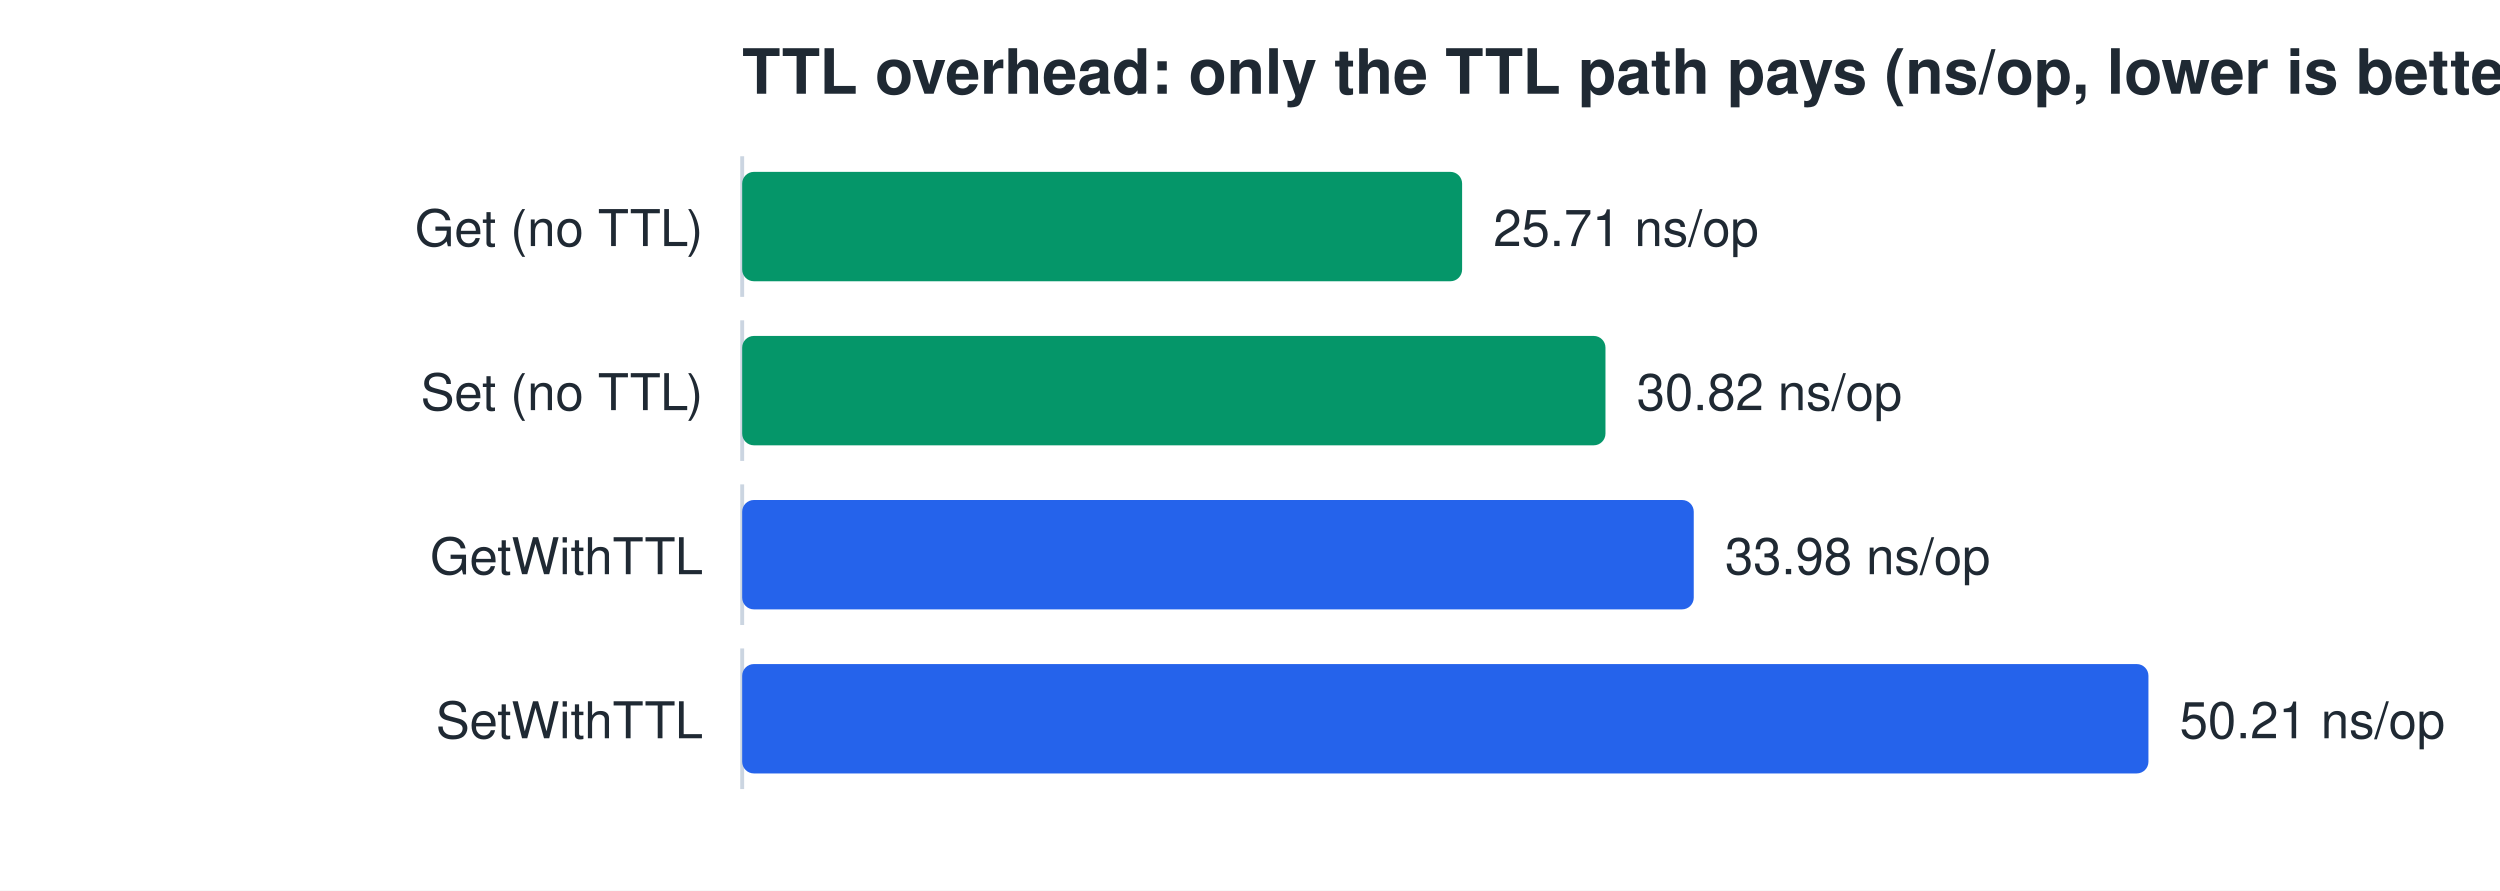
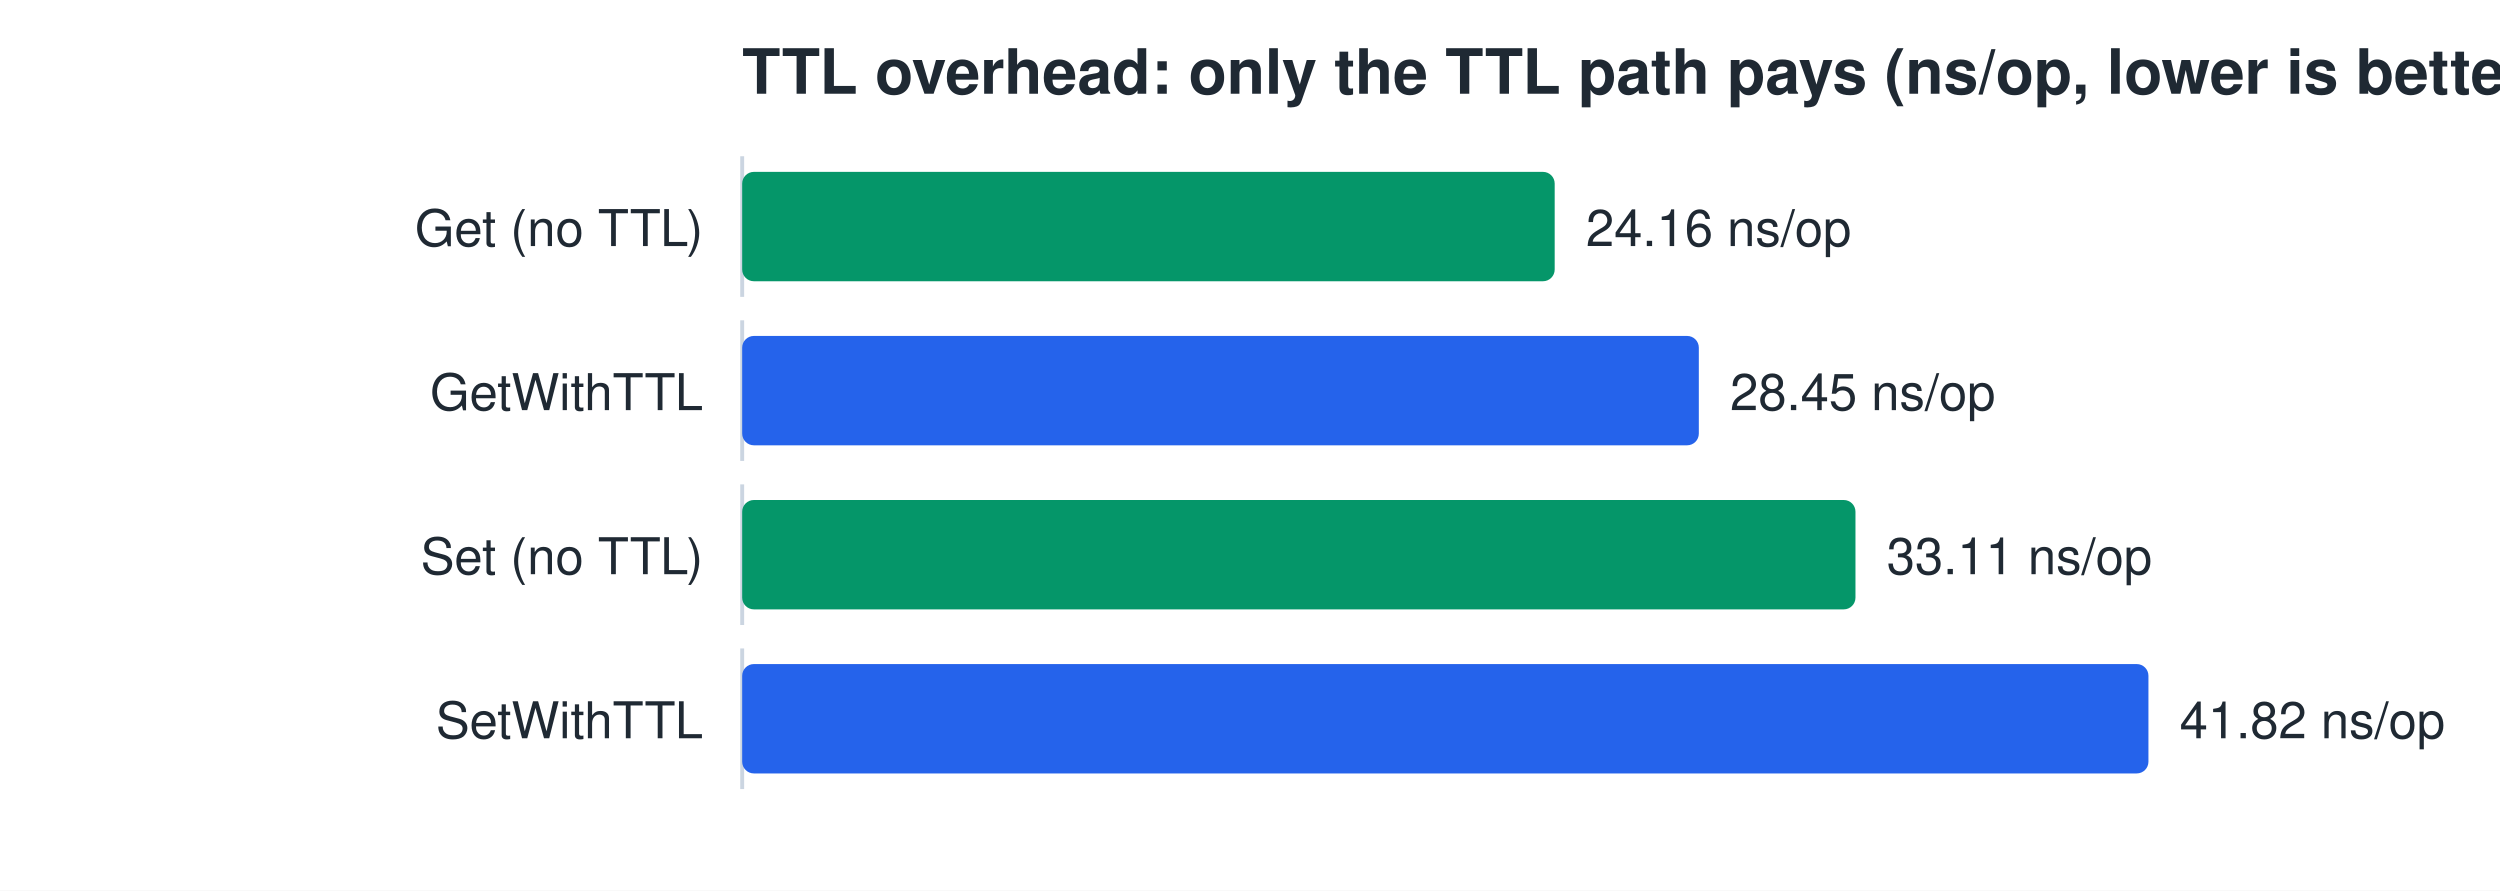
<svg xmlns="http://www.w3.org/2000/svg" width="640" height="228" viewBox="0 0 640 228" font-family="Segoe UI, Helvetica, Arial, sans-serif">
  <rect width="640" height="228" fill="#ffffff" />
  <text x="190" y="24" font-size="16" font-weight="600" fill="#1f2933">TTL overhead: only the TTL path pays (ns/op, lower is better)</text>
  <line x1="190" y1="40" x2="190" y2="76" stroke="#cbd5e1" stroke-width="1" />
  <text x="180" y="63" font-size="13" fill="#1f2933" text-anchor="end">Get (no TTL)</text>
-   <rect x="190" y="44" width="184.3" height="28" rx="3" fill="#059669" />
-   <text x="382.3" y="63" font-size="13" fill="#1f2933">25.71 ns/op</text>
+   <rect x="190" y="44" width="208.0" height="28" rx="3" fill="#059669" />
+   <text x="406.0" y="63" font-size="13" fill="#1f2933">24.16 ns/op</text>
  <line x1="190" y1="82" x2="190" y2="118" stroke="#cbd5e1" stroke-width="1" />
-   <text x="180" y="105" font-size="13" fill="#1f2933" text-anchor="end">Set (no TTL)</text>
-   <rect x="190" y="86" width="221.0" height="28" rx="3" fill="#059669" />
-   <text x="419.0" y="105" font-size="13" fill="#1f2933">30.82 ns/op</text>
+   <text x="180" y="105" font-size="13" fill="#1f2933" text-anchor="end">GetWithTTL</text>
+   <rect x="190" y="86" width="244.9" height="28" rx="3" fill="#2563eb" />
+   <text x="442.9" y="105" font-size="13" fill="#1f2933">28.45 ns/op</text>
  <line x1="190" y1="124" x2="190" y2="160" stroke="#cbd5e1" stroke-width="1" />
-   <text x="180" y="147" font-size="13" fill="#1f2933" text-anchor="end">GetWithTTL</text>
-   <rect x="190" y="128" width="243.6" height="28" rx="3" fill="#2563eb" />
-   <text x="441.6" y="147" font-size="13" fill="#1f2933">33.98 ns/op</text>
+   <text x="180" y="147" font-size="13" fill="#1f2933" text-anchor="end">Set (no TTL)</text>
+   <rect x="190" y="128" width="285.0" height="28" rx="3" fill="#059669" />
+   <text x="483.0" y="147" font-size="13" fill="#1f2933">33.11 ns/op</text>
  <line x1="190" y1="166" x2="190" y2="202" stroke="#cbd5e1" stroke-width="1" />
  <text x="180" y="189" font-size="13" fill="#1f2933" text-anchor="end">SetWithTTL</text>
  <rect x="190" y="170" width="360.0" height="28" rx="3" fill="#2563eb" />
-   <text x="558.0" y="189" font-size="13" fill="#1f2933">50.21 ns/op</text>
+   <text x="558.0" y="189" font-size="13" fill="#1f2933">41.82 ns/op</text>
</svg>
